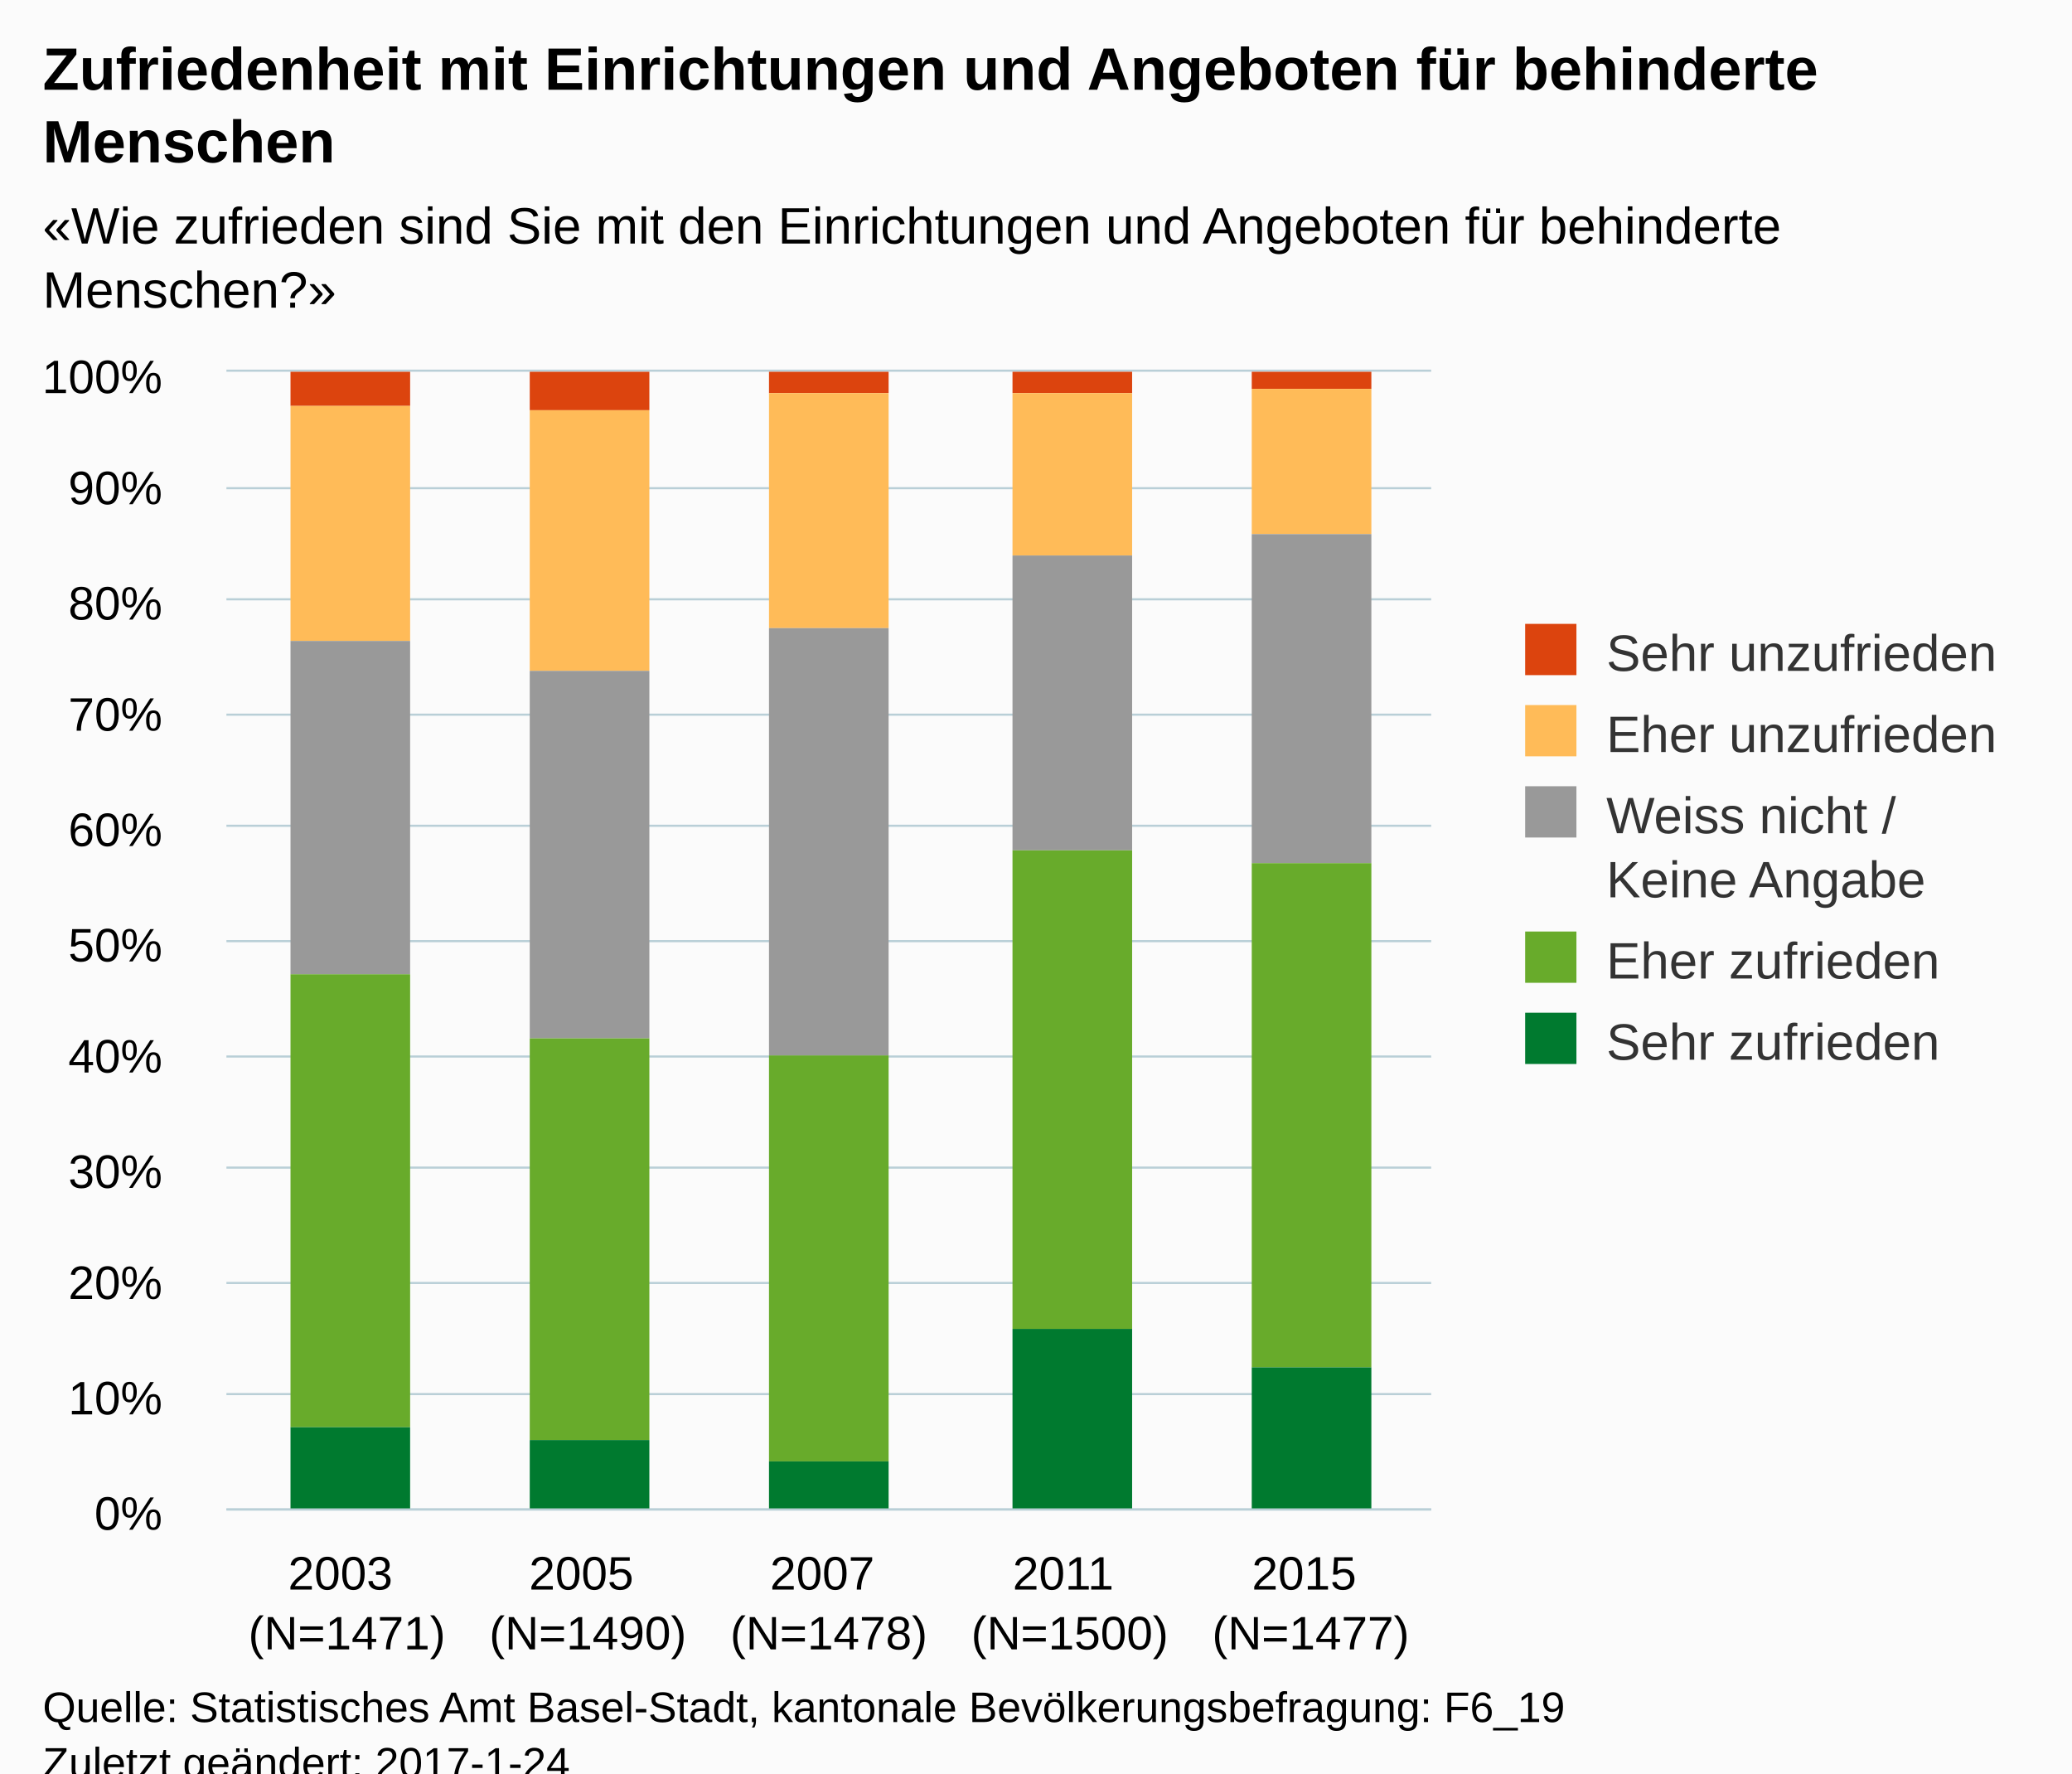
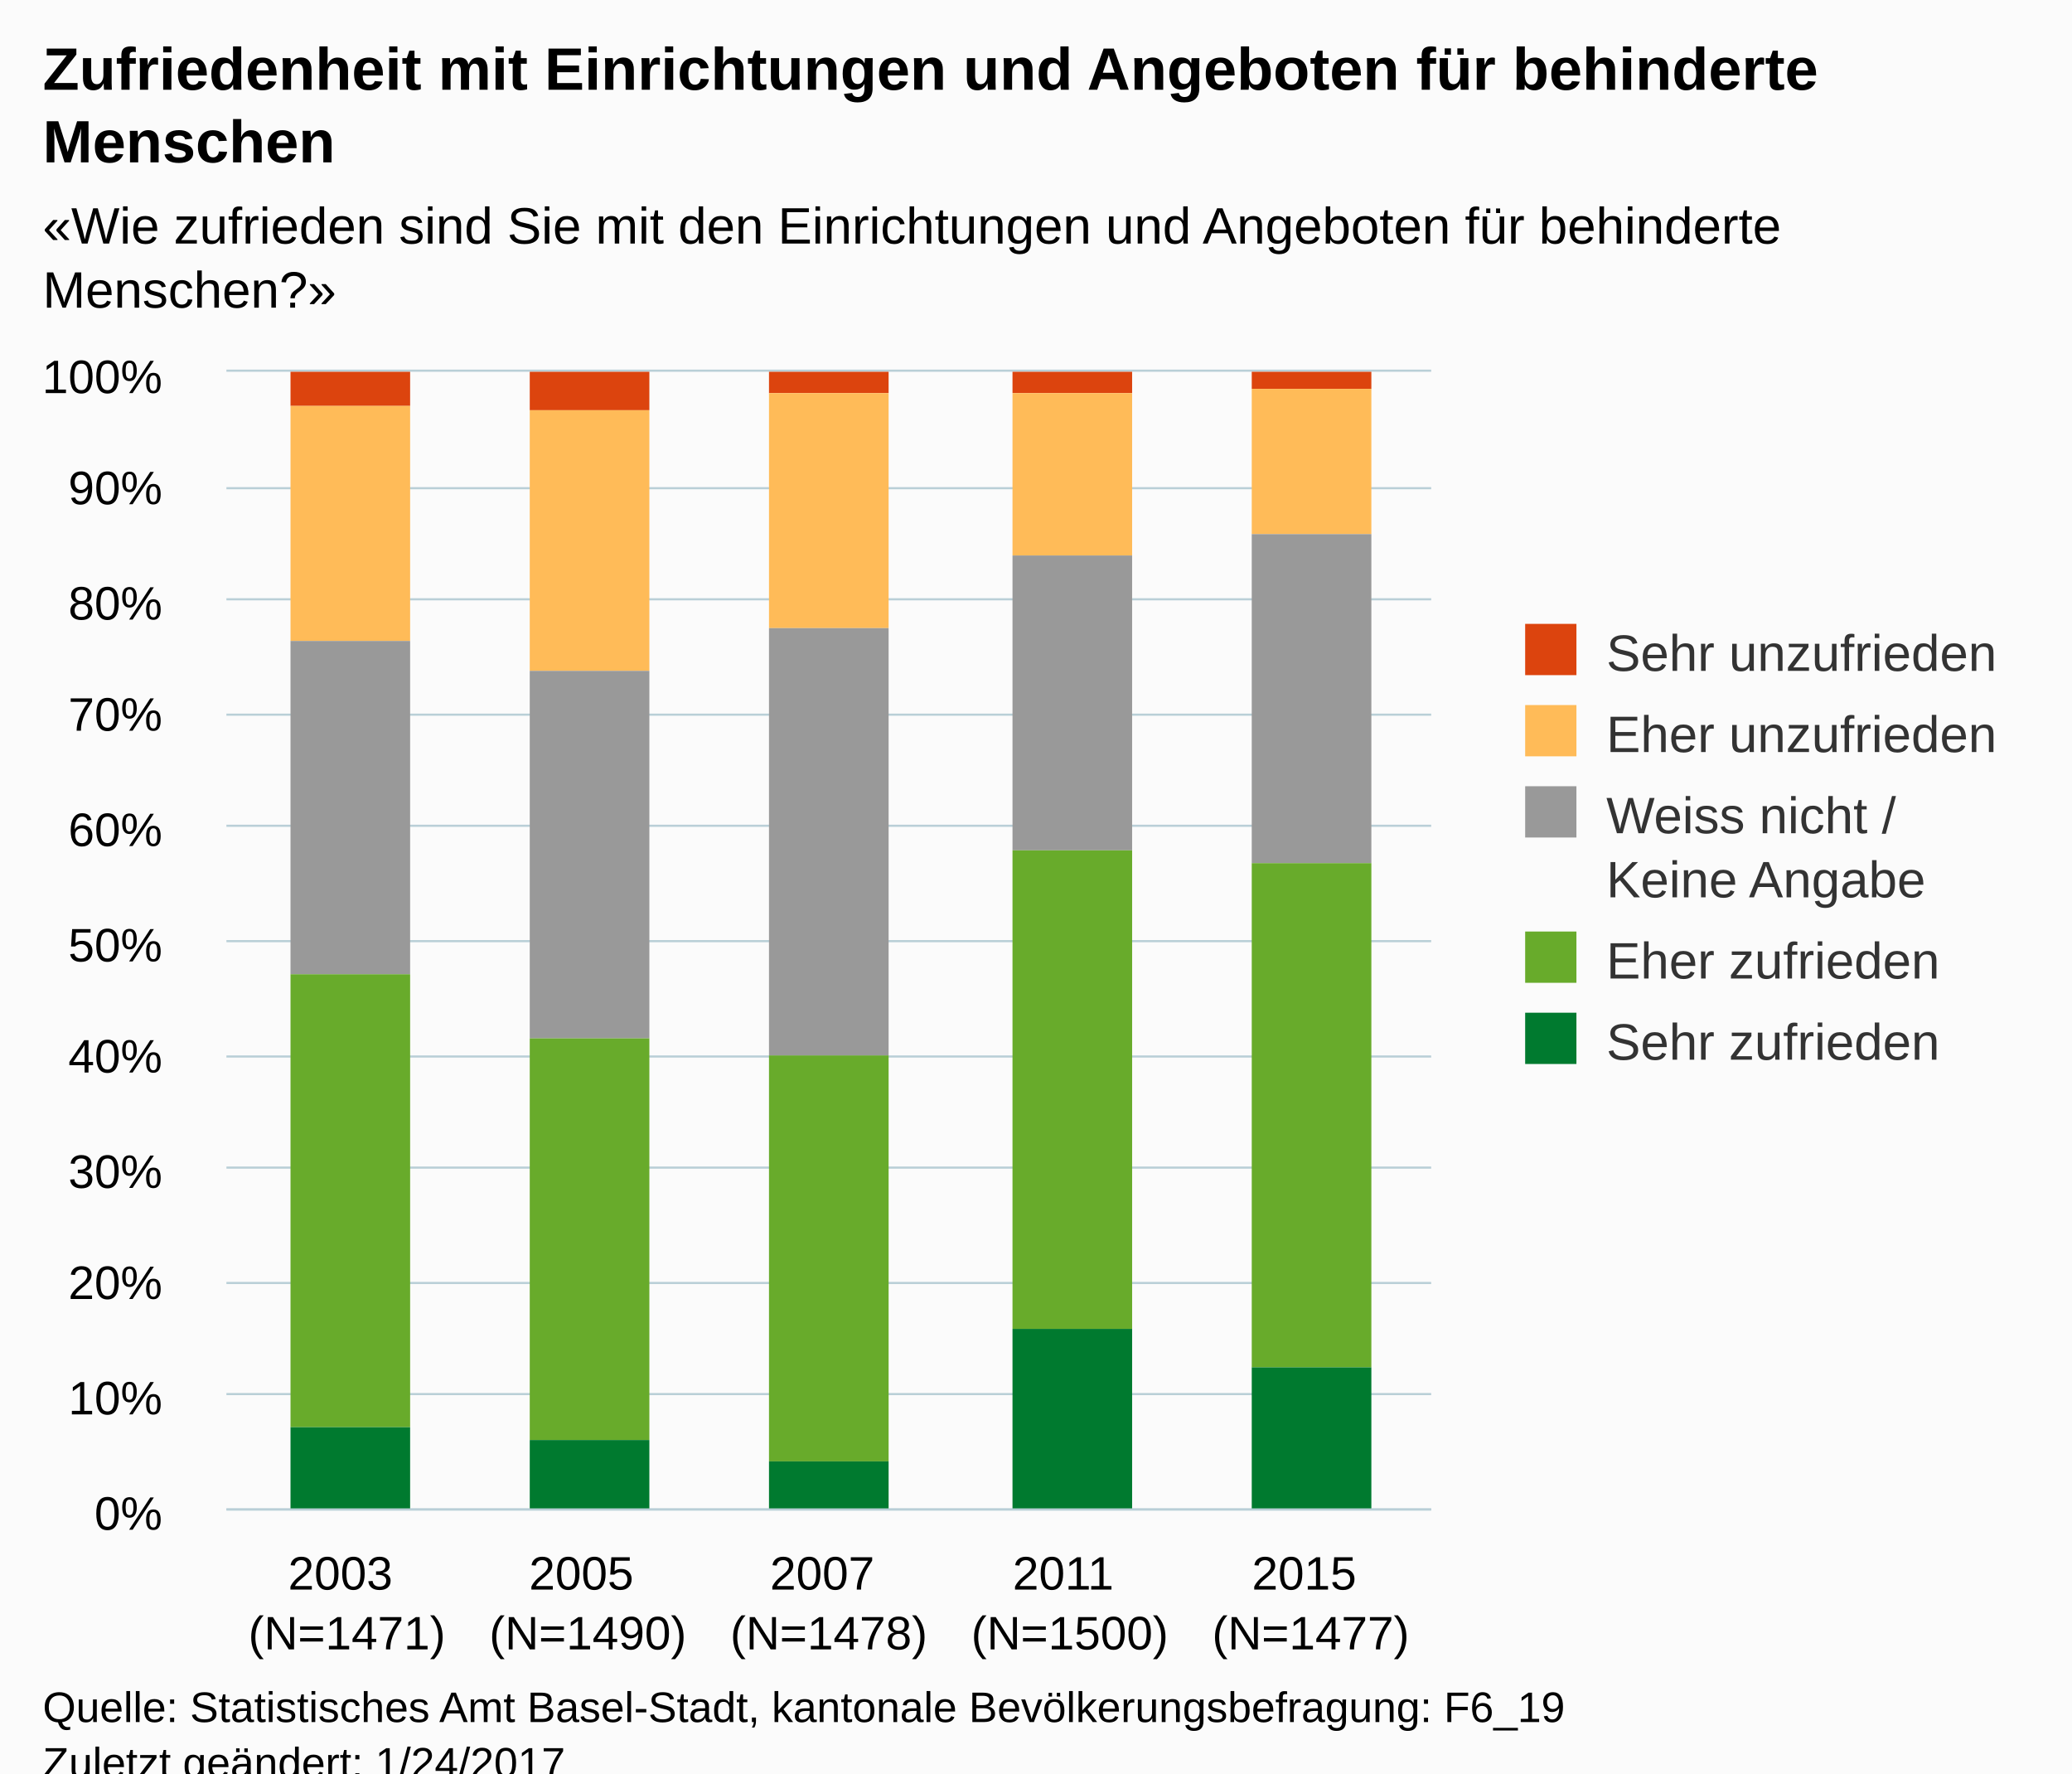
<svg xmlns="http://www.w3.org/2000/svg" version="1.1" class="highcharts-root" style="font-family:Arial;font-size:12px;" viewBox="0 0 485 415">
  <defs>
-     <clipPath id="highcharts-6kor338-6">
+     <clipPath id="highcharts-wfnn5dl-6">
      <rect x="0" y="0" width="282" height="266" fill="none" />
    </clipPath>
-     <clipPath id="highcharts-6kor338-7">
+     <clipPath id="highcharts-wfnn5dl-7">
      <rect x="0" y="0" width="282" height="266" fill="none" />
    </clipPath>
  </defs>
  <rect fill="#fbfbfb" class="highcharts-background" x="0" y="0" width="485" height="428" rx="0" ry="0" />
  <rect fill="none" class="highcharts-plot-background" x="53" y="87" width="282" height="266" />
  <g class="highcharts-pane-group" />
  <g class="highcharts-grid highcharts-xaxis-grid ">
    <path fill="none" class="highcharts-grid-line" d="M 108.5 87 L 108.5 353" opacity="1" />
    <path fill="none" class="highcharts-grid-line" d="M 165.5 87 L 165.5 353" opacity="1" />
    <path fill="none" class="highcharts-grid-line" d="M 221.5 87 L 221.5 353" opacity="1" />
    <path fill="none" class="highcharts-grid-line" d="M 278.5 87 L 278.5 353" opacity="1" />
    <path fill="none" class="highcharts-grid-line" d="M 334.5 87 L 334.5 353" opacity="1" />
    <path fill="none" class="highcharts-grid-line" d="M 52.5 87 L 52.5 353" opacity="1" />
  </g>
  <g class="highcharts-grid highcharts-yaxis-grid ">
    <path fill="none" stroke="#B9CFD7" stroke-width="0.5" class="highcharts-grid-line" d="M 53 353.25 L 335 353.25" opacity="1" />
    <path fill="none" stroke="#B9CFD7" stroke-width="0.5" class="highcharts-grid-line" d="M 53 326.25 L 335 326.25" opacity="1" />
    <path fill="none" stroke="#B9CFD7" stroke-width="0.5" class="highcharts-grid-line" d="M 53 300.25 L 335 300.25" opacity="1" />
    <path fill="none" stroke="#B9CFD7" stroke-width="0.5" class="highcharts-grid-line" d="M 53 273.25 L 335 273.25" opacity="1" />
    <path fill="none" stroke="#B9CFD7" stroke-width="0.5" class="highcharts-grid-line" d="M 53 247.25 L 335 247.25" opacity="1" />
    <path fill="none" stroke="#B9CFD7" stroke-width="0.5" class="highcharts-grid-line" d="M 53 220.25 L 335 220.25" opacity="1" />
    <path fill="none" stroke="#B9CFD7" stroke-width="0.5" class="highcharts-grid-line" d="M 53 193.25 L 335 193.25" opacity="1" />
    <path fill="none" stroke="#B9CFD7" stroke-width="0.5" class="highcharts-grid-line" d="M 53 167.25 L 335 167.25" opacity="1" />
    <path fill="none" stroke="#B9CFD7" stroke-width="0.5" class="highcharts-grid-line" d="M 53 140.25 L 335 140.25" opacity="1" />
    <path fill="none" stroke="#B9CFD7" stroke-width="0.5" class="highcharts-grid-line" d="M 53 114.25 L 335 114.25" opacity="1" />
    <path fill="none" stroke="#B9CFD7" stroke-width="0.5" class="highcharts-grid-line" d="M 53 86.75 L 335 86.75" opacity="1" />
  </g>
  <rect fill="none" class="highcharts-plot-border" x="53" y="87" width="282" height="266" />
  <g class="highcharts-axis highcharts-xaxis ">
    <path fill="none" class="highcharts-axis-line" stroke="#B9CFD7" stroke-width="0.5" d="M 53 353.25 L 335 353.25" />
  </g>
  <g class="highcharts-axis highcharts-yaxis ">
    <path fill="none" class="highcharts-axis-line" d="M 53 87 L 53 353" />
  </g>
  <g class="highcharts-series-group">
-     <g class="highcharts-series highcharts-series-0 highcharts-column-series " transform="translate(53,87) scale(1 1)" clip-path="url(#highcharts-6kor338-7)">
+     <g class="highcharts-series highcharts-series-0 highcharts-column-series " transform="translate(53,87) scale(1 1)" clip-path="url(#highcharts-wfnn5dl-7)">
      <rect x="15" y="0" width="28" height="8" fill="#dc440e" class="highcharts-point" />
      <rect x="71" y="0" width="28" height="9" fill="#dc440e" class="highcharts-point" />
      <rect x="127" y="0" width="28" height="5" fill="#dc440e" class="highcharts-point" />
      <rect x="184" y="0" width="28" height="5" fill="#dc440e" class="highcharts-point" />
      <rect x="240" y="0" width="28" height="4" fill="#dc440e" class="highcharts-point" />
    </g>
    <g class="highcharts-markers highcharts-series-0 highcharts-column-series " transform="translate(53,87) scale(1 1)" clip-path="none" />
-     <g class="highcharts-series highcharts-series-1 highcharts-column-series " transform="translate(53,87) scale(1 1)" clip-path="url(#highcharts-6kor338-7)">
+     <g class="highcharts-series highcharts-series-1 highcharts-column-series " transform="translate(53,87) scale(1 1)" clip-path="url(#highcharts-wfnn5dl-7)">
      <rect x="15" y="8" width="28" height="55" fill="#ffbb58" class="highcharts-point" />
      <rect x="71" y="9" width="28" height="61" fill="#ffbb58" class="highcharts-point" />
      <rect x="127" y="5" width="28" height="55" fill="#ffbb58" class="highcharts-point" />
      <rect x="184" y="5" width="28" height="38" fill="#ffbb58" class="highcharts-point" />
      <rect x="240" y="4" width="28" height="34" fill="#ffbb58" class="highcharts-point" />
    </g>
    <g class="highcharts-markers highcharts-series-1 highcharts-column-series " transform="translate(53,87) scale(1 1)" clip-path="none" />
-     <g class="highcharts-series highcharts-series-2 highcharts-column-series " transform="translate(53,87) scale(1 1)" clip-path="url(#highcharts-6kor338-7)">
+     <g class="highcharts-series highcharts-series-2 highcharts-column-series " transform="translate(53,87) scale(1 1)" clip-path="url(#highcharts-wfnn5dl-7)">
      <rect x="15" y="63" width="28" height="78" fill="#999999" class="highcharts-point" />
      <rect x="71" y="70" width="28" height="86" fill="#999999" class="highcharts-point" />
      <rect x="127" y="60" width="28" height="100" fill="#999999" class="highcharts-point" />
      <rect x="184" y="43" width="28" height="69" fill="#999999" class="highcharts-point" />
      <rect x="240" y="38" width="28" height="77" fill="#999999" class="highcharts-point" />
    </g>
    <g class="highcharts-markers highcharts-series-2 highcharts-column-series " transform="translate(53,87) scale(1 1)" clip-path="none" />
-     <g class="highcharts-series highcharts-series-3 highcharts-column-series " transform="translate(53,87) scale(1 1)" clip-path="url(#highcharts-6kor338-7)">
+     <g class="highcharts-series highcharts-series-3 highcharts-column-series " transform="translate(53,87) scale(1 1)" clip-path="url(#highcharts-wfnn5dl-7)">
      <rect x="15" y="141" width="28" height="106" fill="#68ab2b" class="highcharts-point" />
      <rect x="71" y="156" width="28" height="94" fill="#68ab2b" class="highcharts-point" />
      <rect x="127" y="160" width="28" height="95" fill="#68ab2b" class="highcharts-point" />
      <rect x="184" y="112" width="28" height="112" fill="#68ab2b" class="highcharts-point" />
      <rect x="240" y="115" width="28" height="118" fill="#68ab2b" class="highcharts-point" />
    </g>
    <g class="highcharts-markers highcharts-series-3 highcharts-column-series " transform="translate(53,87) scale(1 1)" clip-path="none" />
-     <g class="highcharts-series highcharts-series-4 highcharts-column-series " transform="translate(53,87) scale(1 1)" clip-path="url(#highcharts-6kor338-7)">
+     <g class="highcharts-series highcharts-series-4 highcharts-column-series " transform="translate(53,87) scale(1 1)" clip-path="url(#highcharts-wfnn5dl-7)">
      <rect x="15" y="247" width="28" height="20" fill="#007a2f" class="highcharts-point" />
      <rect x="71" y="250" width="28" height="17" fill="#007a2f" class="highcharts-point" />
      <rect x="127" y="255" width="28" height="12" fill="#007a2f" class="highcharts-point" />
      <rect x="184" y="224" width="28" height="43" fill="#007a2f" class="highcharts-point" />
      <rect x="240" y="233" width="28" height="34" fill="#007a2f" class="highcharts-point" />
    </g>
    <g class="highcharts-markers highcharts-series-4 highcharts-column-series " transform="translate(53,87) scale(1 1)" clip-path="none" />
  </g>
  <text x="10" text-anchor="start" class="highcharts-title" style="color:#000000;font-size:14px;font-weight:bold;fill:#000000;" y="21">
    <tspan>Zufriedenheit mit Einrichtungen und Angeboten für behinderte</tspan>
    <tspan dy="17" x="10">Menschen</tspan>
  </text>
  <text x="10" text-anchor="start" class="highcharts-subtitle" style="color:#000000;font-size:12px;fill:#000000;" y="57">
    <tspan>«Wie zufrieden sind Sie mit den Einrichtungen und Angeboten für behinderte</tspan>
    <tspan dy="15" x="10">Menschen?»</tspan>
  </text>
  <g class="highcharts-legend" transform="translate(347,139)">
    <rect fill="none" class="highcharts-legend-box" rx="0" ry="0" x="0" y="0" width="128" height="121" visibility="visible" />
    <g>
      <g>
        <g class="highcharts-legend-item highcharts-column-series highcharts-color-undefined highcharts-series-0" transform="translate(8,3)">
          <text x="21" style="color:#333333;font-size:12px;font-weight:normal;cursor:pointer;fill:#333333;" text-anchor="start" y="15">
            <tspan>Sehr unzufrieden</tspan>
          </text>
          <rect x="2" y="4" width="12" height="12" fill="#dc440e" class="highcharts-point" />
        </g>
        <g class="highcharts-legend-item highcharts-column-series highcharts-color-undefined highcharts-series-1" transform="translate(8,22)">
          <text x="21" y="15" style="color:#333333;font-size:12px;font-weight:normal;cursor:pointer;fill:#333333;" text-anchor="start">
            <tspan>Eher unzufrieden</tspan>
          </text>
          <rect x="2" y="4" width="12" height="12" fill="#ffbb58" class="highcharts-point" />
        </g>
        <g class="highcharts-legend-item highcharts-column-series highcharts-color-undefined highcharts-series-2" transform="translate(8,41)">
          <text x="21" y="15" style="color:#333333;font-size:12px;font-weight:normal;cursor:pointer;fill:#333333;" text-anchor="start">
            <tspan>Weiss nicht /</tspan>
            <tspan x="21" dy="15">Keine Angabe</tspan>
          </text>
          <rect x="2" y="4" width="12" height="12" fill="#999999" class="highcharts-point" />
        </g>
        <g class="highcharts-legend-item highcharts-column-series highcharts-color-undefined highcharts-series-3" transform="translate(8,75)">
          <text x="21" y="15" style="color:#333333;font-size:12px;font-weight:normal;cursor:pointer;fill:#333333;" text-anchor="start">
            <tspan>Eher zufrieden</tspan>
          </text>
          <rect x="2" y="4" width="12" height="12" fill="#68ab2b" class="highcharts-point" />
        </g>
        <g class="highcharts-legend-item highcharts-column-series highcharts-color-undefined highcharts-series-4" transform="translate(8,94)">
          <text x="21" y="15" style="color:#333333;font-size:12px;font-weight:normal;cursor:pointer;fill:#333333;" text-anchor="start">
            <tspan>Sehr zufrieden</tspan>
          </text>
          <rect x="2" y="4" width="12" height="12" fill="#007a2f" class="highcharts-point" />
        </g>
      </g>
    </g>
  </g>
  <g class="highcharts-axis-labels highcharts-xaxis-labels ">
    <text x="81.2" style="color:#000000;cursor:default;font-size:11px;white-space:nowrap;fill:#000000;" text-anchor="middle" transform="translate(0,0)" y="372" opacity="1">
      <tspan>2003</tspan>
      <tspan x="81.2" dy="14">(N=1471)</tspan>
    </text>
    <text x="137.6" style="color:#000000;cursor:default;font-size:11px;white-space:nowrap;fill:#000000;" text-anchor="middle" transform="translate(0,0)" y="372" opacity="1">
      <tspan>2005</tspan>
      <tspan x="137.6" dy="14">(N=1490)</tspan>
    </text>
    <text x="194" style="color:#000000;cursor:default;font-size:11px;white-space:nowrap;fill:#000000;" text-anchor="middle" transform="translate(0,0)" y="372" opacity="1">
      <tspan>2007</tspan>
      <tspan x="194" dy="14">(N=1478)</tspan>
    </text>
    <text x="250.4" style="color:#000000;cursor:default;font-size:11px;white-space:nowrap;fill:#000000;" text-anchor="middle" transform="translate(0,0)" y="372" opacity="1">
      <tspan>2011</tspan>
      <tspan x="250.4" dy="14">(N=1500)</tspan>
    </text>
    <text x="306.8" style="color:#000000;cursor:default;font-size:11px;white-space:nowrap;fill:#000000;" text-anchor="middle" transform="translate(0,0)" y="372" opacity="1">
      <tspan>2015</tspan>
      <tspan x="306.8" dy="14">(N=1477)</tspan>
    </text>
  </g>
  <g class="highcharts-axis-labels highcharts-yaxis-labels ">
    <text x="38" style="color:#000000;cursor:default;font-size:11px;fill:#000000;" text-anchor="end" transform="translate(0,0)" y="358" opacity="1">0%</text>
    <text x="38" style="color:#000000;cursor:default;font-size:11px;fill:#000000;" text-anchor="end" transform="translate(0,0)" y="331" opacity="1">10%</text>
    <text x="38" style="color:#000000;cursor:default;font-size:11px;fill:#000000;" text-anchor="end" transform="translate(0,0)" y="304" opacity="1">20%</text>
    <text x="38" style="color:#000000;cursor:default;font-size:11px;fill:#000000;" text-anchor="end" transform="translate(0,0)" y="278" opacity="1">30%</text>
    <text x="38" style="color:#000000;cursor:default;font-size:11px;fill:#000000;" text-anchor="end" transform="translate(0,0)" y="251" opacity="1">40%</text>
    <text x="38" style="color:#000000;cursor:default;font-size:11px;fill:#000000;" text-anchor="end" transform="translate(0,0)" y="225" opacity="1">50%</text>
    <text x="38" style="color:#000000;cursor:default;font-size:11px;fill:#000000;" text-anchor="end" transform="translate(0,0)" y="198" opacity="1">60%</text>
    <text x="38" style="color:#000000;cursor:default;font-size:11px;fill:#000000;" text-anchor="end" transform="translate(0,0)" y="171" opacity="1">70%</text>
    <text x="38" style="color:#000000;cursor:default;font-size:11px;fill:#000000;" text-anchor="end" transform="translate(0,0)" y="145" opacity="1">80%</text>
    <text x="38" style="color:#000000;cursor:default;font-size:11px;fill:#000000;" text-anchor="end" transform="translate(0,0)" y="118" opacity="1">90%</text>
    <text x="38" style="color:#000000;cursor:default;font-size:11px;fill:#000000;" text-anchor="end" transform="translate(0,0)" y="92" opacity="1">100%</text>
  </g>
  <text x="10" class="highcharts-credits" text-anchor="start" style="cursor:default;color:#000000;font-size:10px;fill:#000000;" y="403">
    <tspan>Quelle: Statistisches Amt Basel-Stadt, kantonale Bevölkerungsbefragung: F6_19</tspan>
-     <tspan x="10" dy="13">Zuletzt geändert: 2017-1-24</tspan>
+     <tspan x="10" dy="13">Zuletzt geändert: 1/24/2017</tspan>
  </text>
</svg>
